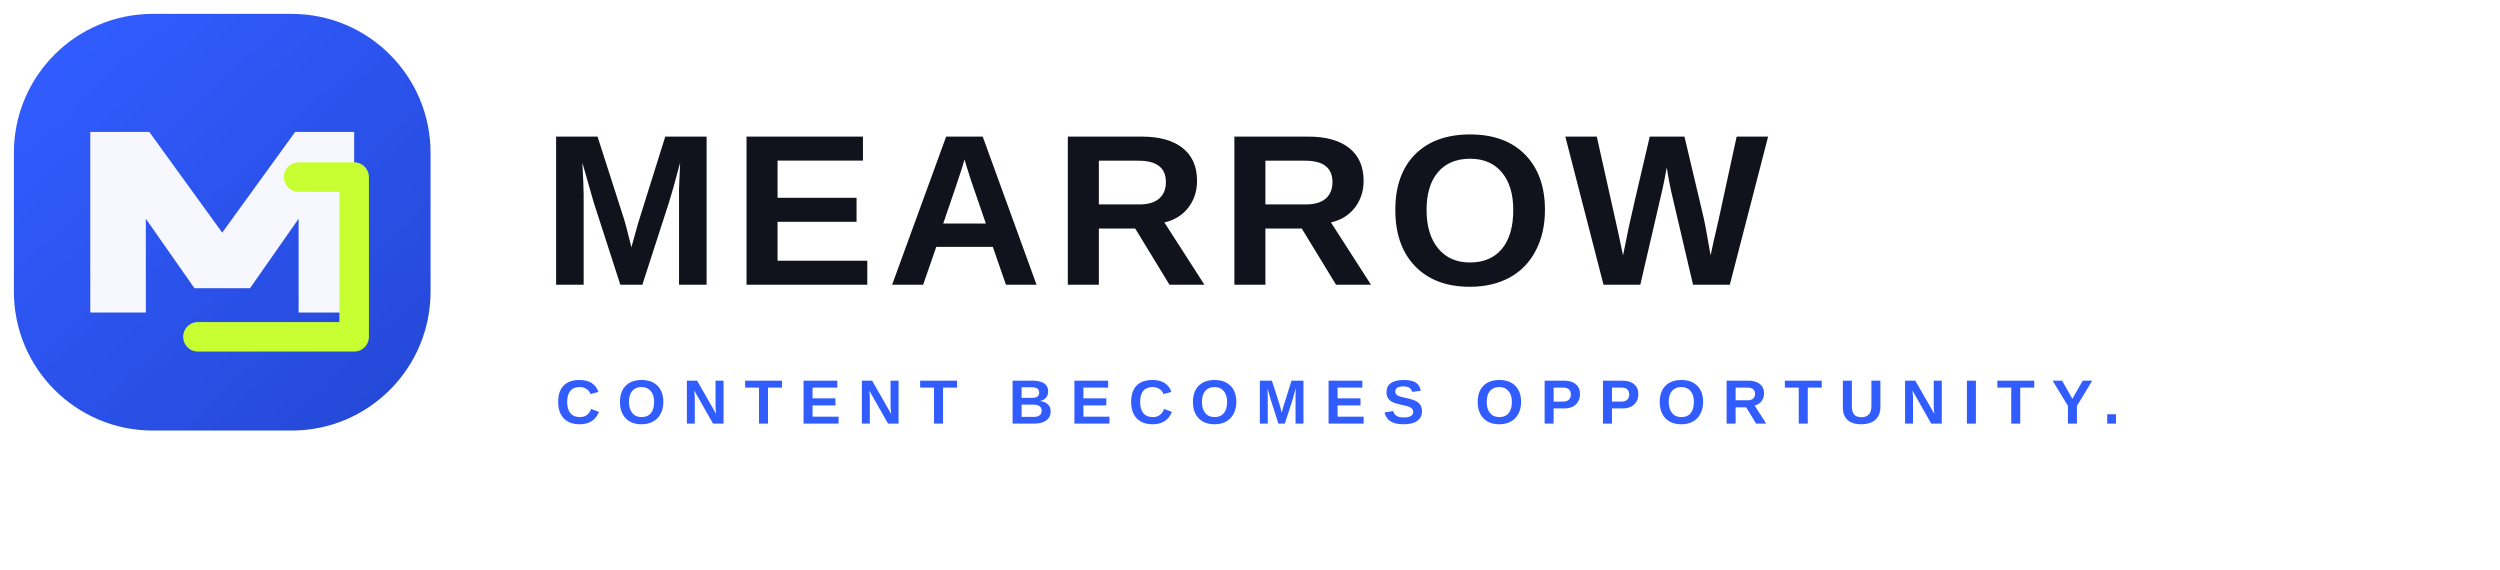
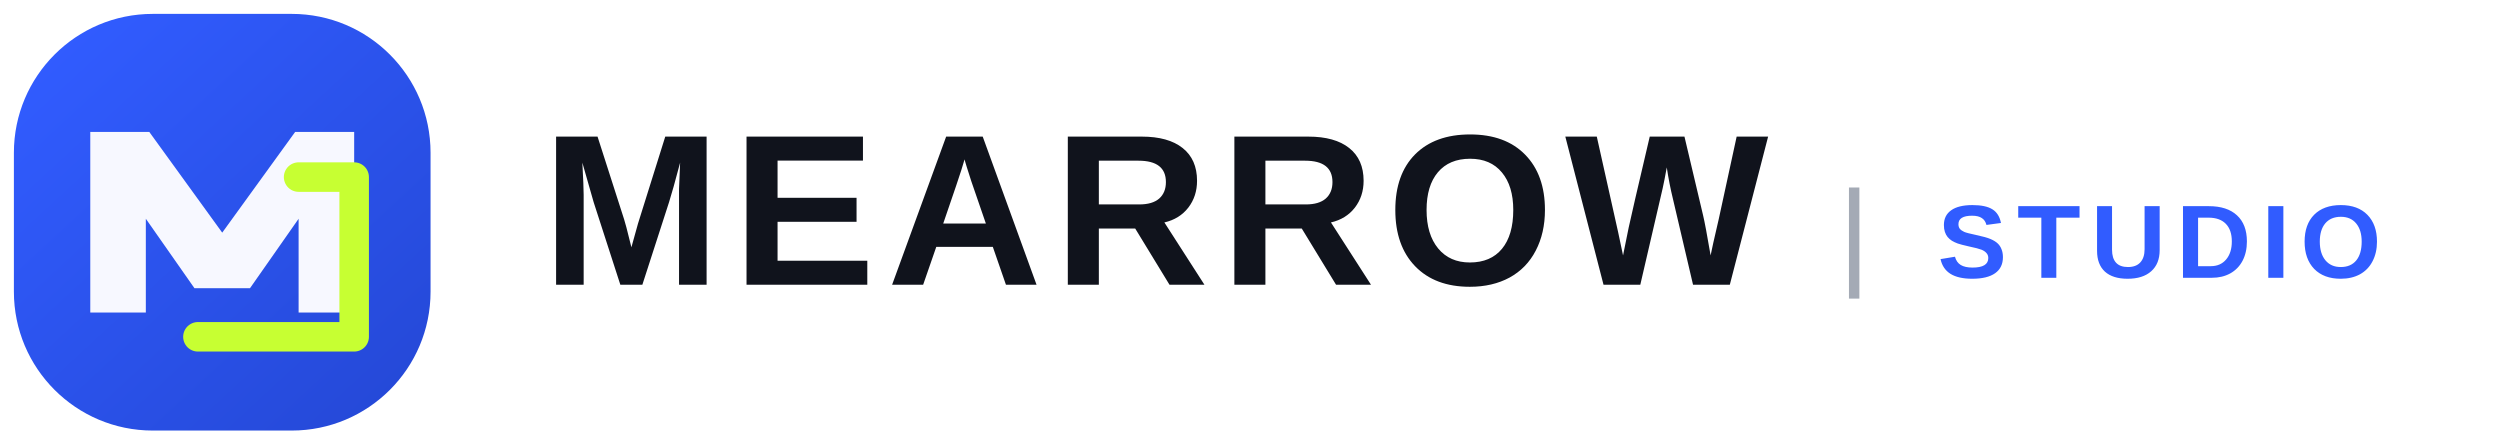
- <svg xmlns="http://www.w3.org/2000/svg" width="360" height="82" viewBox="0 0 360 82" fill="none">
+ <svg xmlns="http://www.w3.org/2000/svg" width="360" height="64" viewBox="0 0 360 64" fill="none">
  <defs>
    <linearGradient id="mearrow-blue" x1="8" y1="6" x2="56" y2="58" gradientUnits="userSpaceOnUse">
      <stop stop-color="#315CFF" />
      <stop offset="1" stop-color="#2549D8" />
    </linearGradient>
  </defs>
  <rect x="2" y="2" width="60" height="60" rx="20" fill="url(#mearrow-blue)" />
  <path d="M13 45V19H21.5L32 33.5L42.5 19H51V45H43V31.5L36 41.5H28L21 31.5V45H13Z" fill="#F7F8FF" />
  <path d="M28.5 48.5H51V25.5M43 25.5H51V33.5" stroke="#C7FF32" stroke-width="4.25" stroke-linecap="round" stroke-linejoin="round" />
  <text x="78" y="41" fill="#10131C" font-family="Arial, Helvetica, sans-serif" font-size="31" font-weight="800" letter-spacing="1.6">MEARROW</text>
-   <text x="80" y="61" fill="#315CFF" font-family="Arial, Helvetica, sans-serif" font-size="9" font-weight="700" letter-spacing="2.4">CONTENT BECOMES OPPORTUNITY.</text>
+   <path d="M267 27V43" stroke="#A4AAB5" stroke-width="1.5" />
+   <text x="279" y="40" fill="#315CFF" font-family="Arial, Helvetica, sans-serif" font-size="15" font-weight="800" letter-spacing="1.45">STUDIO</text>
</svg>
